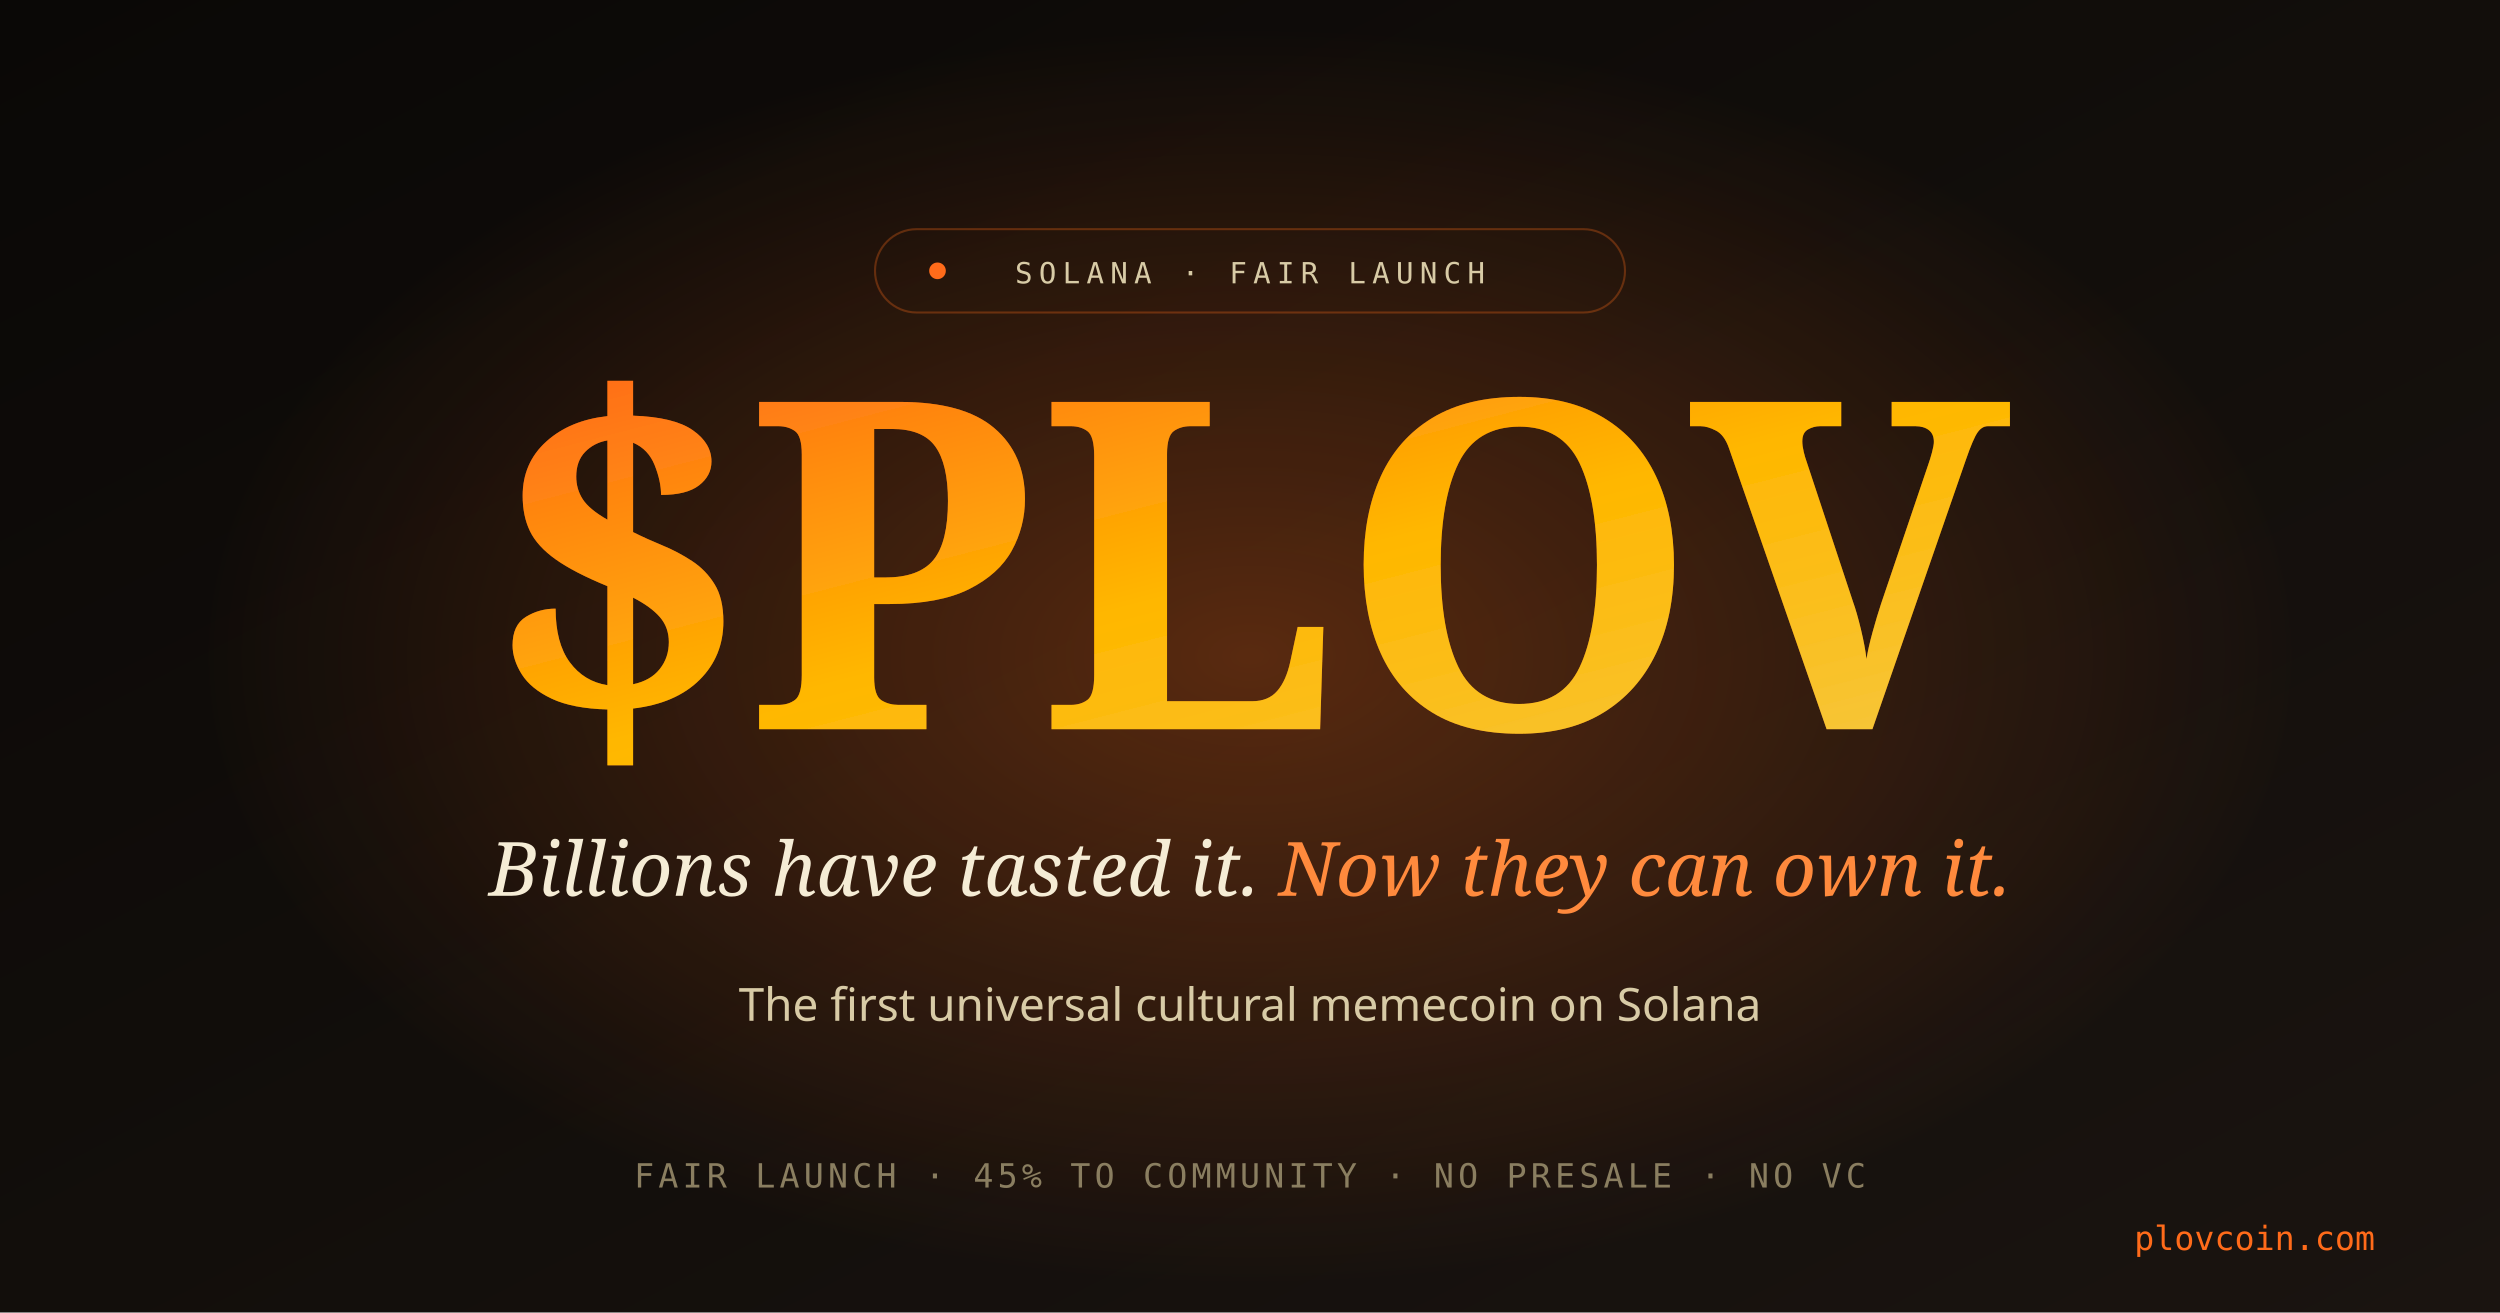
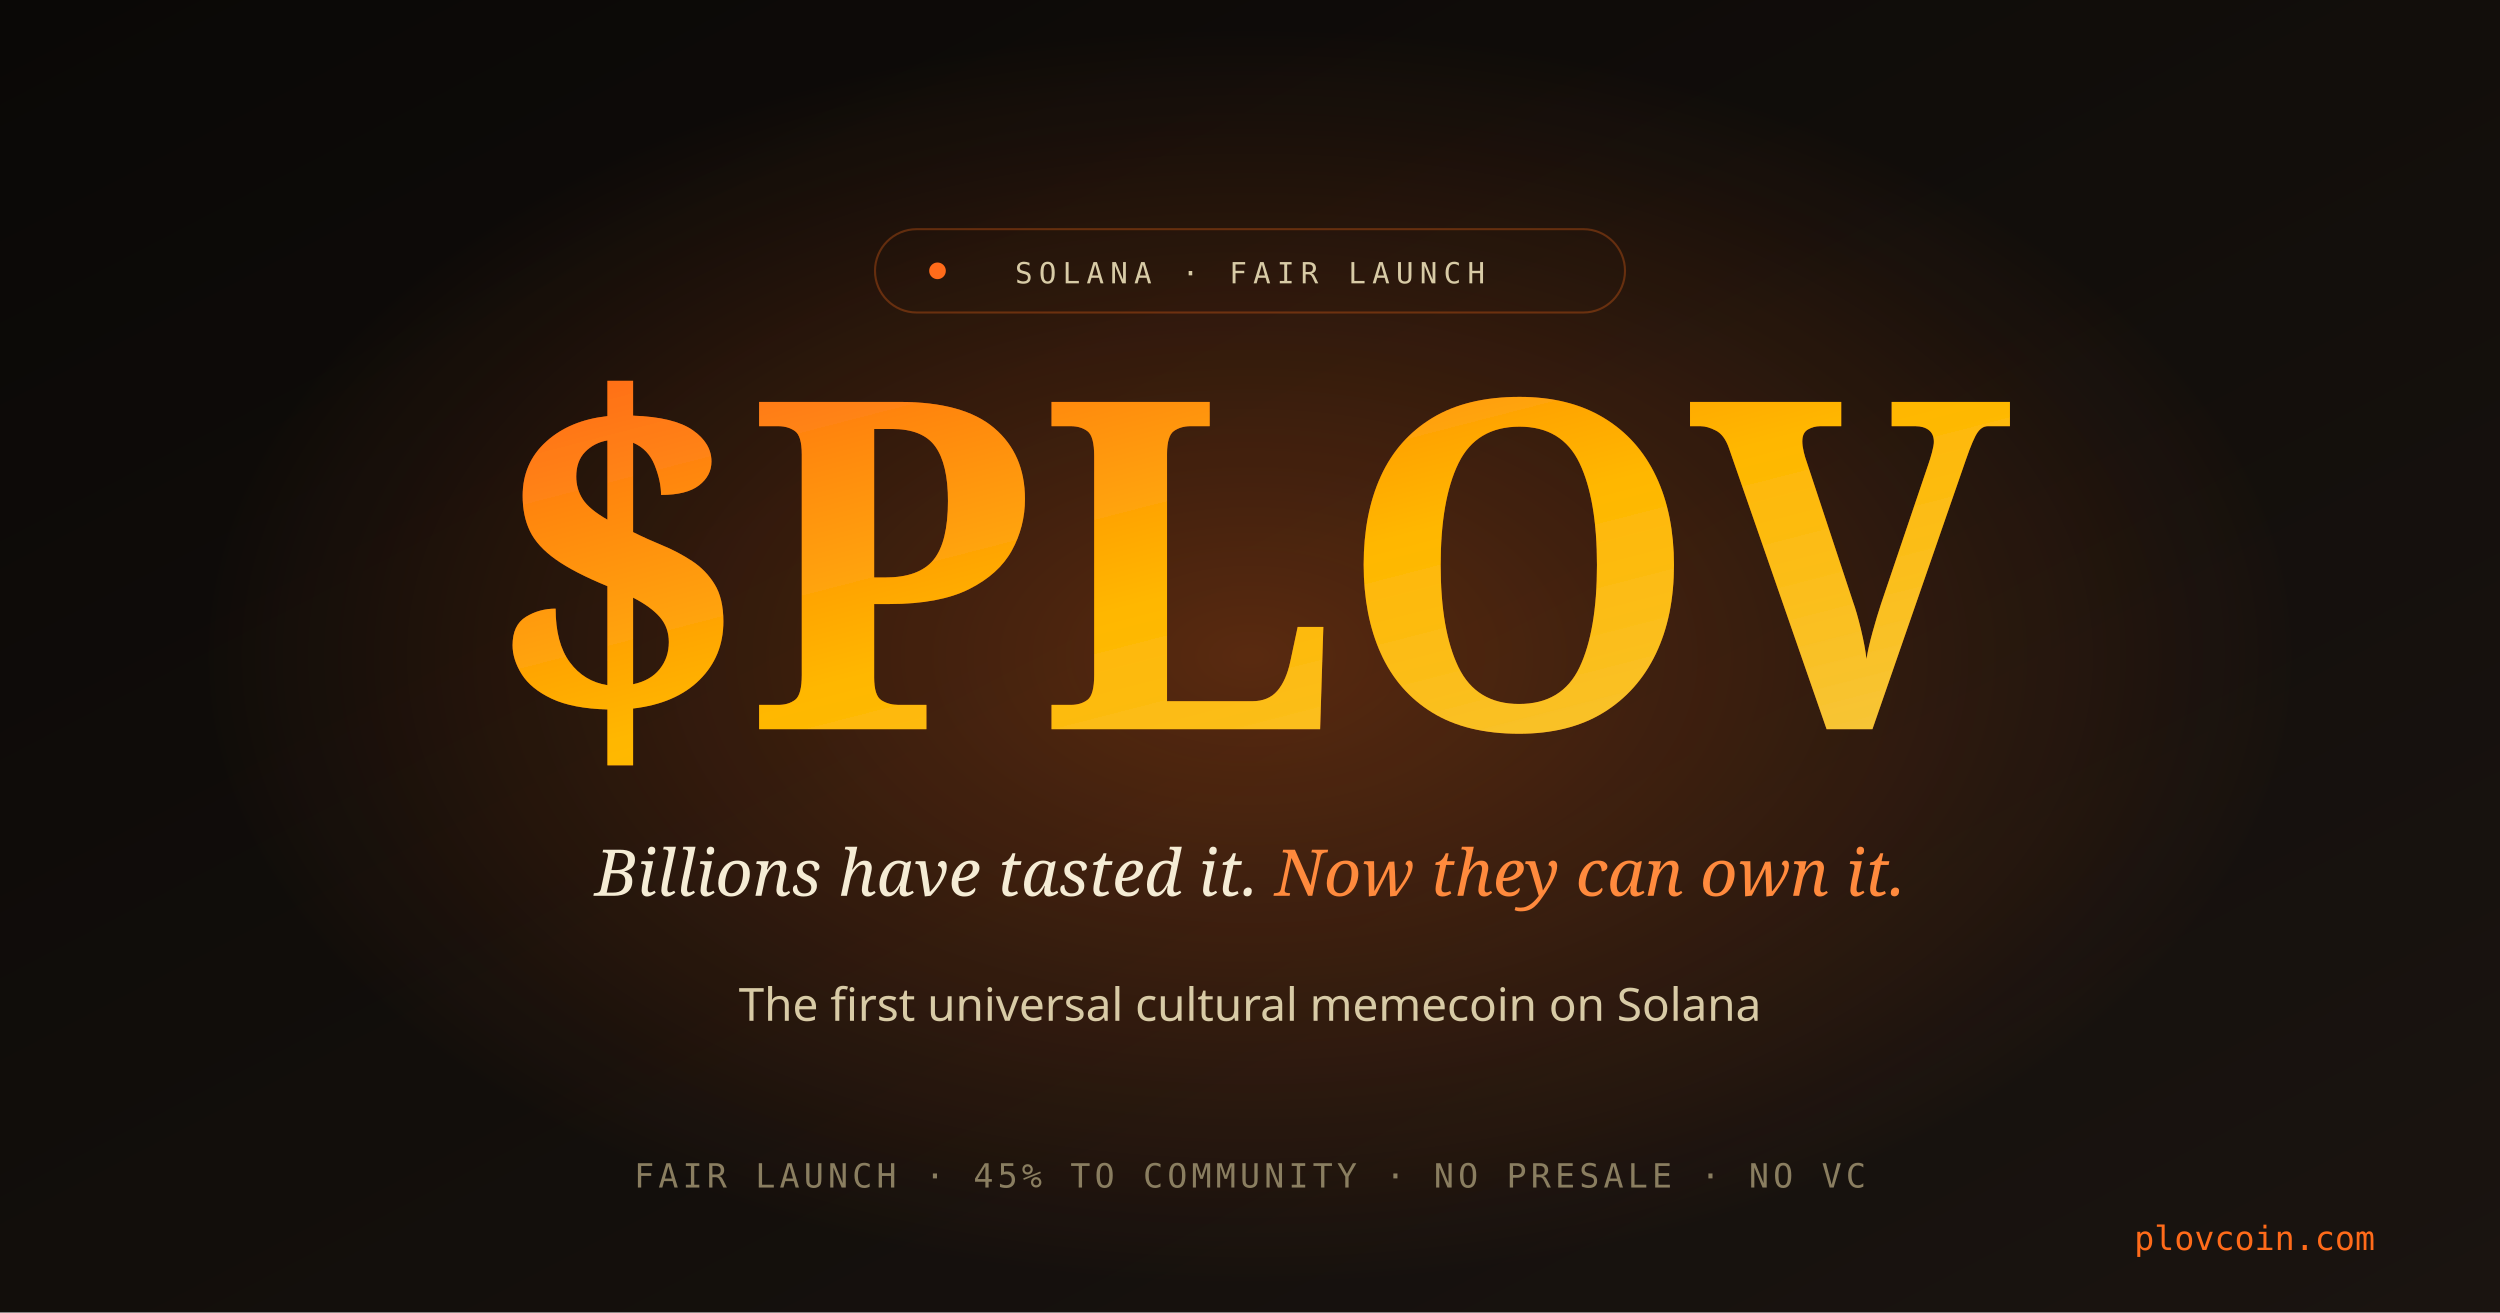
<svg xmlns="http://www.w3.org/2000/svg" viewBox="0 0 1200 630">
  <defs>
    <linearGradient id="bg" x1="0%" y1="0%" x2="100%" y2="100%">
      <stop offset="0%" stop-color="#0A0806" />
      <stop offset="100%" stop-color="#1A1410" />
    </linearGradient>
    <linearGradient id="fire" x1="0%" y1="0%" x2="100%" y2="100%">
      <stop offset="0%" stop-color="#FF6B1A" />
      <stop offset="50%" stop-color="#FFB700" />
      <stop offset="100%" stop-color="#F5C842" />
    </linearGradient>
    <radialGradient id="glow" cx="50%" cy="50%" r="50%">
      <stop offset="0%" stop-color="#FF6B1A" stop-opacity="0.3" />
      <stop offset="100%" stop-color="#FF6B1A" stop-opacity="0" />
    </radialGradient>
    <filter id="shadow">
      <feGaussianBlur stdDeviation="8" />
      <feOffset dx="0" dy="0" />
      <feFlood flood-color="#FF6B1A" flood-opacity="0.5" />
      <feComposite in2="SourceGraphic" operator="in" />
      <feMerge>
        <feMergeNode />
        <feMergeNode in="SourceGraphic" />
      </feMerge>
    </filter>
  </defs>
  <rect width="1200" height="630" fill="url(#bg)" />
  <ellipse cx="600" cy="315" rx="500" ry="300" fill="url(#glow)" />
  <g transform="translate(600, 130)" text-anchor="middle">
    <rect x="-180" y="-20" width="360" height="40" rx="20" fill="none" stroke="#FF6B1A" stroke-opacity="0.3" stroke-width="1" />
    <circle cx="-150" cy="0" r="4" fill="#FF6B1A" />
    <text y="6" font-family="monospace" font-size="14" fill="#D8CBA6" letter-spacing="3">SOLANA · FAIR LAUNCH</text>
  </g>
  <text x="600" y="350" text-anchor="middle" font-family="Georgia, 'Bagel Fat One', serif" font-weight="900" font-size="220" fill="url(#fire)" filter="url(#shadow)">$PLOV</text>
-   <text x="600" y="430" text-anchor="middle" font-family="Georgia, serif" font-style="italic" font-size="36" fill="#F5ECD5">Billions have tasted it. <tspan fill="#FF8A3D">Now they can own it.</tspan>
+   <text x="600" y="430" text-anchor="middle" font-family="Georgia, serif" font-style="italic" font-size="31" fill="#F5ECD5">Billions have tasted it. <tspan fill="#FF8A3D">Now they can own it.</tspan>
  </text>
  <text x="600" y="490" text-anchor="middle" font-family="system-ui, sans-serif" font-size="22" fill="#D8CBA6">The first universal cultural memecoin on Solana</text>
  <g transform="translate(600, 570)" text-anchor="middle">
    <text font-family="monospace" font-size="16" fill="#8A7E60" letter-spacing="2">FAIR LAUNCH · 45% TO COMMUNITY · NO PRESALE · NO VC</text>
  </g>
  <text x="1140" y="600" text-anchor="end" font-family="monospace" font-size="16" fill="#FF6B1A">plovcoin.com</text>
</svg>
